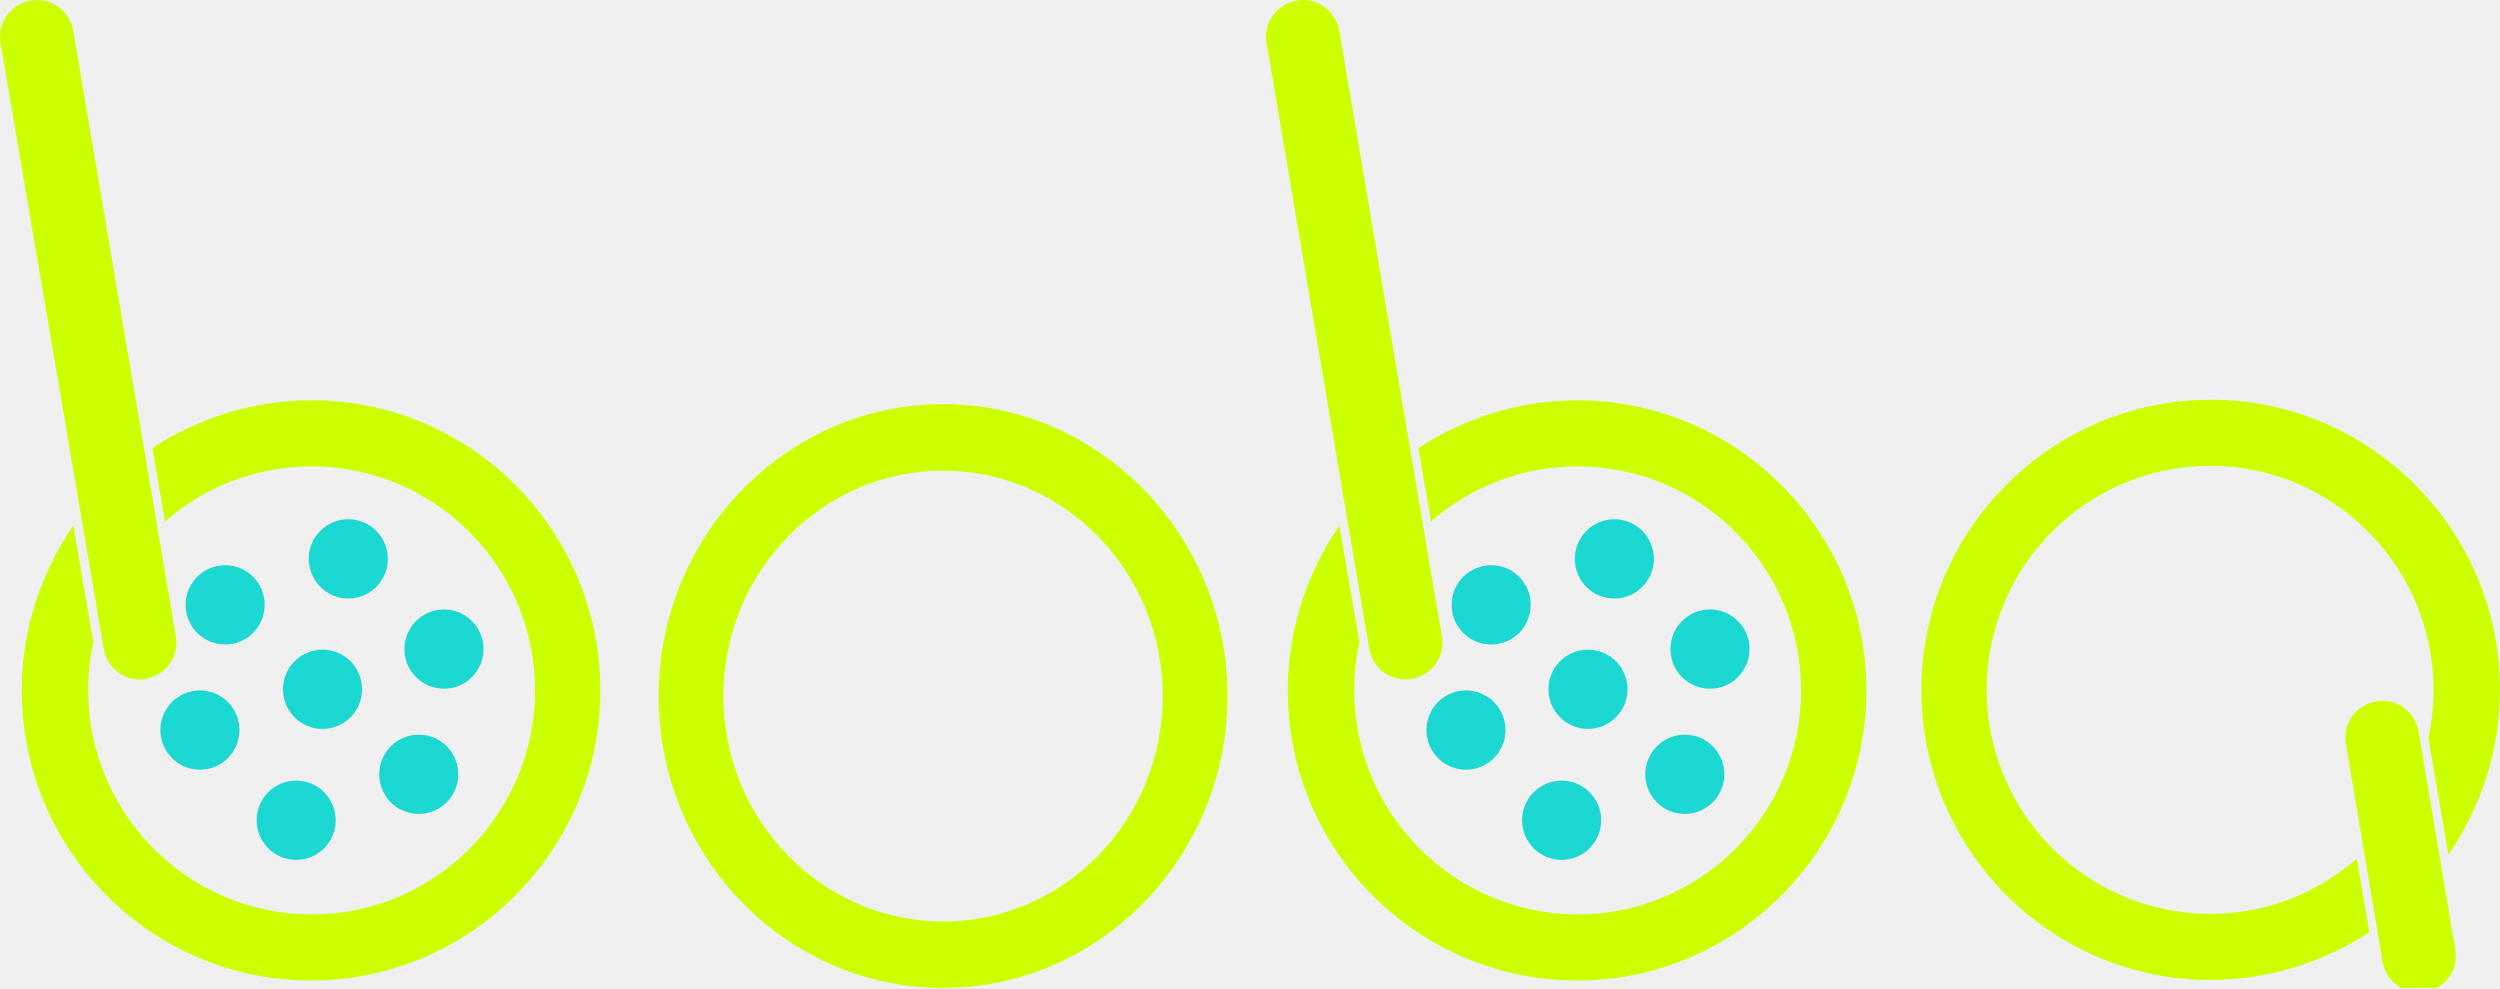
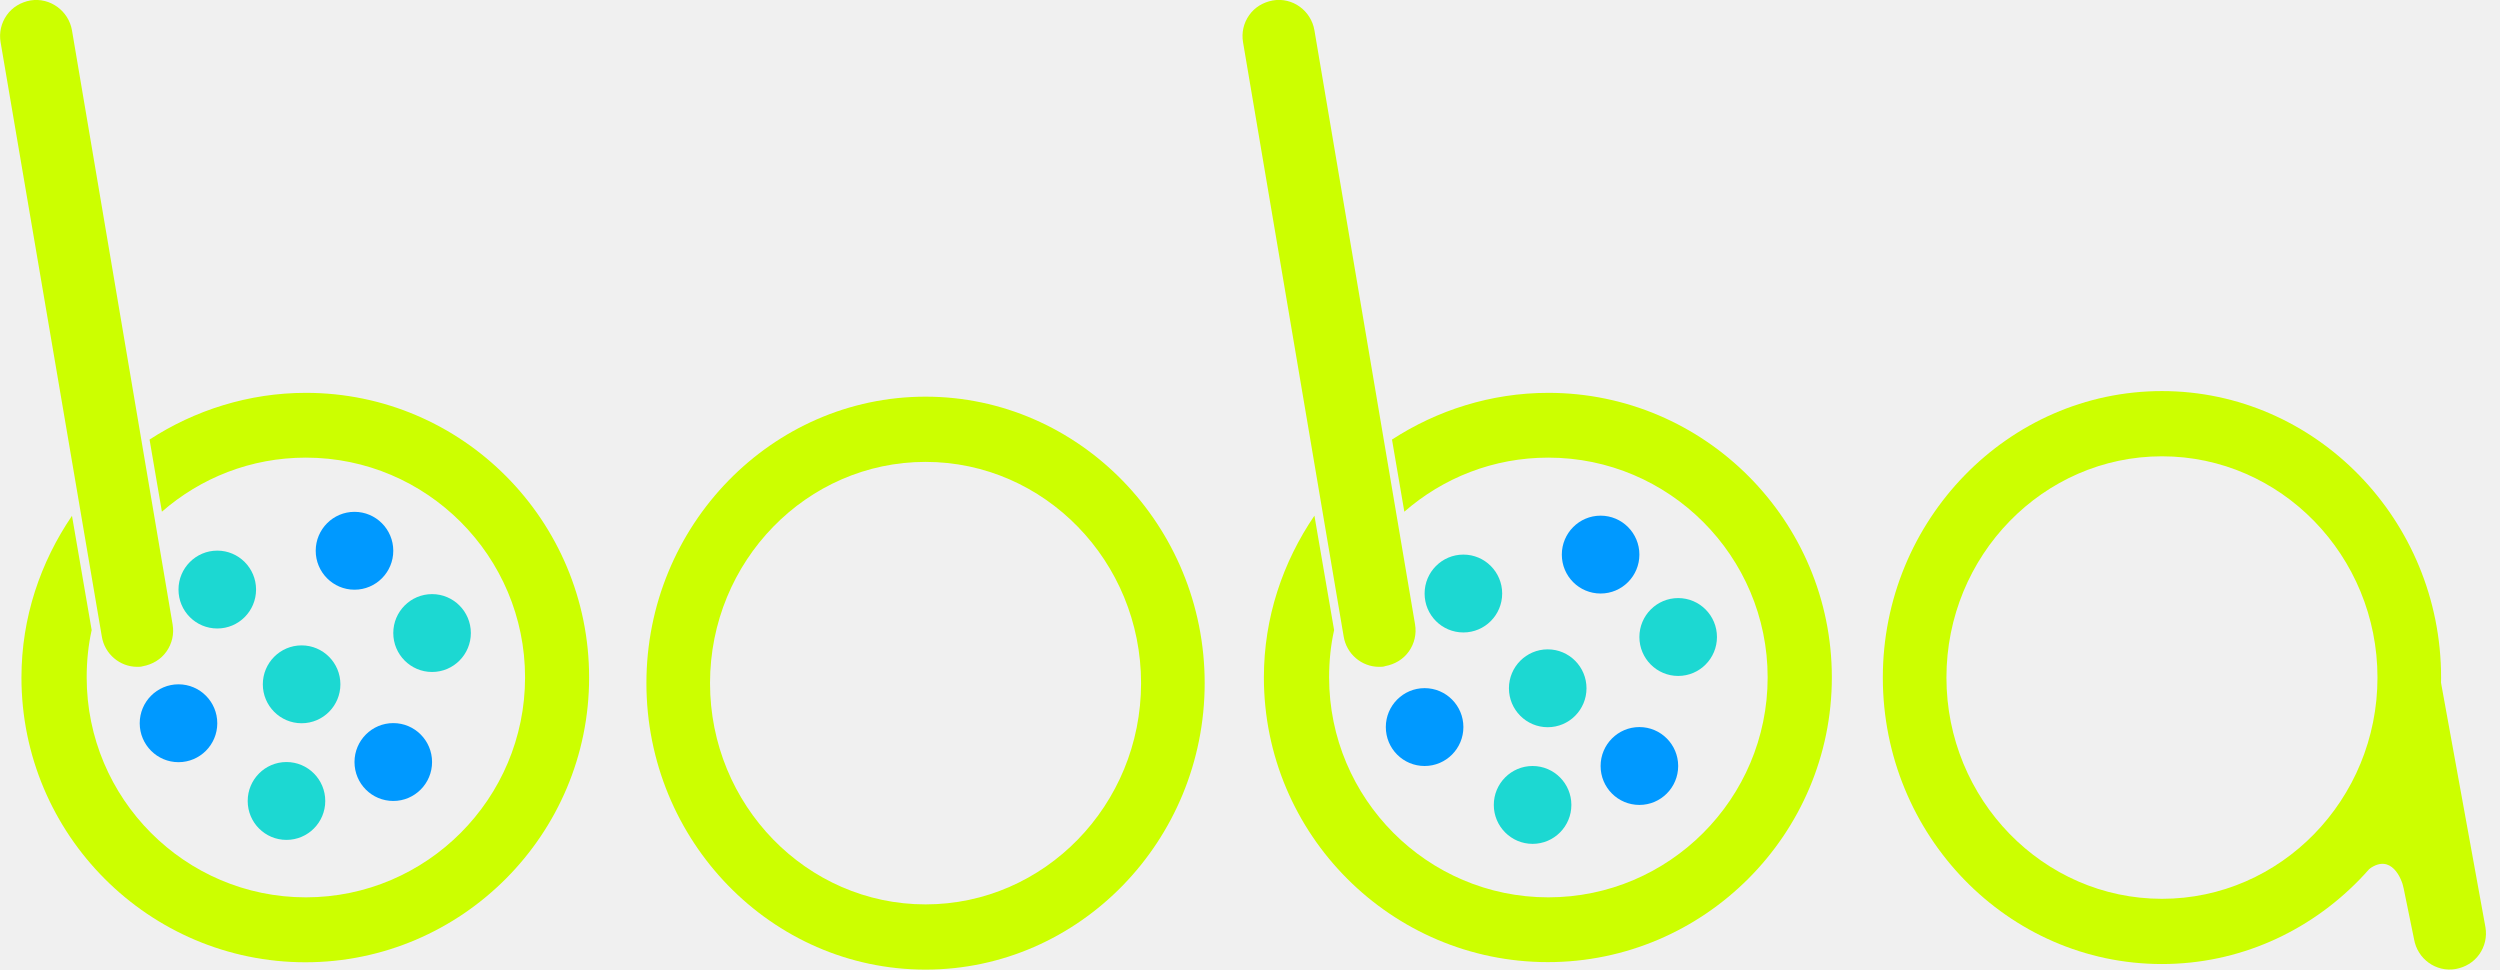
- <svg xmlns="http://www.w3.org/2000/svg" width="167" height="66" viewBox="0 0 167 66" fill="none">
-   <g clip-path="url(#clip0)">
-     <path d="M62.999 65.996C52.502 65.996 43.999 57.231 43.999 46.496C43.999 35.761 52.54 26.996 62.999 26.996C73.458 26.996 81.999 35.761 81.999 46.496C81.999 57.231 73.458 65.996 62.999 65.996ZM62.999 31.437C54.91 31.437 48.326 38.194 48.326 46.496C48.326 54.798 54.91 61.556 62.999 61.556C71.088 61.556 77.672 54.798 77.672 46.496C77.672 38.194 71.088 31.437 62.999 31.437Z" fill="#CCFF00" />
-     <path d="M9.336 45.391C8.15 45.391 7.117 44.508 6.925 43.319L0.037 2.875C-0.078 2.223 0.076 1.57 0.458 1.033C0.841 0.496 1.415 0.15 2.065 0.035C3.405 -0.195 4.668 0.726 4.897 2.069L11.747 42.513C11.862 43.165 11.709 43.818 11.326 44.355C10.944 44.892 10.37 45.237 9.719 45.352C9.604 45.391 9.451 45.391 9.336 45.391Z" fill="#CCFF00" />
-     <path d="M20.817 26.742C16.913 26.742 13.239 27.932 10.178 29.927L11.02 34.839C13.661 32.536 17.066 31.155 20.817 31.155C29.044 31.155 35.741 37.87 35.741 46.12C35.741 54.37 29.044 61.085 20.817 61.085C12.589 61.085 5.892 54.37 5.892 46.12C5.892 45.007 6.007 43.933 6.237 42.897L4.897 35.107C2.754 38.254 1.453 42.014 1.453 46.12C1.453 56.826 10.14 65.498 20.778 65.498C31.417 65.498 40.103 56.787 40.103 46.12C40.103 35.453 31.493 26.742 20.817 26.742Z" fill="#CCFF00" />
-     <path d="M19.783 57.44C21.242 57.44 22.424 56.255 22.424 54.792C22.424 53.33 21.242 52.145 19.783 52.145C18.325 52.145 17.143 53.33 17.143 54.792C17.143 56.255 18.325 57.44 19.783 57.44Z" fill="#1CD8D2" />
-     <path d="M27.973 54.371C29.431 54.371 30.613 53.186 30.613 51.724C30.613 50.262 29.431 49.076 27.973 49.076C26.515 49.076 25.332 50.262 25.332 51.724C25.332 53.186 26.515 54.371 27.973 54.371Z" fill="#1CD8D2" />
-     <path d="M21.544 48.692C23.002 48.692 24.184 47.506 24.184 46.044C24.184 44.582 23.002 43.397 21.544 43.397C20.085 43.397 18.903 44.582 18.903 46.044C18.903 47.506 20.085 48.692 21.544 48.692Z" fill="#1CD8D2" />
-     <path d="M13.354 51.416C14.813 51.416 15.995 50.231 15.995 48.769C15.995 47.306 14.813 46.121 13.354 46.121C11.896 46.121 10.714 47.306 10.714 48.769C10.714 50.231 11.896 51.416 13.354 51.416Z" fill="#1CD8D2" />
-     <path d="M29.656 46.006C31.115 46.006 32.297 44.821 32.297 43.359C32.297 41.896 31.115 40.711 29.656 40.711C28.198 40.711 27.016 41.896 27.016 43.359C27.016 44.821 28.198 46.006 29.656 46.006Z" fill="#1CD8D2" />
-     <path d="M23.266 39.981C24.724 39.981 25.906 38.795 25.906 37.333C25.906 35.871 24.724 34.685 23.266 34.685C21.807 34.685 20.625 35.871 20.625 37.333C20.625 38.795 21.807 39.981 23.266 39.981Z" fill="#1CD8D2" />
-     <path d="M15.038 43.051C16.497 43.051 17.679 41.866 17.679 40.404C17.679 38.941 16.497 37.756 15.038 37.756C13.58 37.756 12.398 38.941 12.398 40.404C12.398 41.866 13.58 43.051 15.038 43.051Z" fill="#1CD8D2" />
-     <path d="M93.87 45.391C92.683 45.391 91.65 44.508 91.459 43.319L84.609 2.875C84.494 2.223 84.647 1.57 85.03 1.033C85.413 0.496 85.987 0.15 86.637 0.035C87.977 -0.195 89.239 0.726 89.469 2.069L96.319 42.513C96.434 43.165 96.281 43.818 95.898 44.355C95.515 44.892 94.941 45.237 94.291 45.352C94.176 45.391 94.023 45.391 93.87 45.391Z" fill="#CCFF00" />
-     <path d="M105.388 26.742C101.485 26.742 97.811 27.932 94.75 29.927L95.592 34.839C98.232 32.536 101.638 31.155 105.388 31.155C113.616 31.155 120.313 37.87 120.313 46.12C120.313 54.37 113.616 61.085 105.388 61.085C97.161 61.085 90.464 54.37 90.464 46.12C90.464 45.007 90.579 43.933 90.808 42.897L89.469 35.107C87.326 38.254 86.025 42.014 86.025 46.12C86.025 56.826 94.712 65.498 105.35 65.498C115.988 65.498 124.675 56.787 124.675 46.12C124.675 35.453 116.027 26.742 105.388 26.742Z" fill="#CCFF00" />
-     <path d="M104.317 57.44C105.775 57.44 106.957 56.255 106.957 54.792C106.957 53.33 105.775 52.145 104.317 52.145C102.858 52.145 101.676 53.33 101.676 54.792C101.676 56.255 102.858 57.44 104.317 57.44Z" fill="#1CD8D2" />
-     <path d="M112.544 54.371C114.003 54.371 115.185 53.186 115.185 51.724C115.185 50.262 114.003 49.076 112.544 49.076C111.086 49.076 109.904 50.262 109.904 51.724C109.904 53.186 111.086 54.371 112.544 54.371Z" fill="#1CD8D2" />
-     <path d="M106.077 48.692C107.535 48.692 108.717 47.506 108.717 46.044C108.717 44.582 107.535 43.397 106.077 43.397C104.619 43.397 103.437 44.582 103.437 46.044C103.437 47.506 104.619 48.692 106.077 48.692Z" fill="#1CD8D2" />
-     <path d="M97.926 51.416C99.384 51.416 100.567 50.231 100.567 48.769C100.567 47.306 99.384 46.121 97.926 46.121C96.468 46.121 95.286 47.306 95.286 48.769C95.286 50.231 96.468 51.416 97.926 51.416Z" fill="#1CD8D2" />
-     <path d="M114.228 46.006C115.686 46.006 116.868 44.821 116.868 43.359C116.868 41.896 115.686 40.711 114.228 40.711C112.77 40.711 111.587 41.896 111.587 43.359C111.587 44.821 112.77 46.006 114.228 46.006Z" fill="#1CD8D2" />
-     <path d="M107.837 39.981C109.296 39.981 110.478 38.795 110.478 37.333C110.478 35.871 109.296 34.685 107.837 34.685C106.379 34.685 105.197 35.871 105.197 37.333C105.197 38.795 106.379 39.981 107.837 39.981Z" fill="#1CD8D2" />
-     <path d="M99.61 43.051C101.068 43.051 102.25 41.866 102.25 40.404C102.25 38.941 101.068 37.756 99.61 37.756C98.152 37.756 96.969 38.941 96.969 40.404C96.969 41.866 98.152 43.051 99.61 43.051Z" fill="#1CD8D2" />
-     <path d="M159.154 46.81C160.34 46.81 161.374 47.693 161.565 48.883L164.014 63.426C164.129 64.078 163.976 64.73 163.593 65.267C163.21 65.805 162.636 66.15 161.986 66.265C160.647 66.495 159.384 65.574 159.154 64.231L156.705 49.688C156.59 49.036 156.743 48.384 157.126 47.847C157.509 47.309 158.083 46.964 158.733 46.849C158.848 46.81 159.001 46.81 159.154 46.81Z" fill="#CCFF00" />
-     <path d="M147.636 65.459C151.539 65.459 155.213 64.269 158.274 62.274L157.432 57.362C154.792 59.665 151.386 61.046 147.636 61.046C139.408 61.046 132.711 54.331 132.711 46.081C132.711 37.831 139.408 31.116 147.636 31.116C155.863 31.116 162.56 37.831 162.56 46.081C162.56 47.194 162.445 48.268 162.215 49.304L163.555 57.094C165.698 53.947 166.999 50.187 166.999 46.081C166.999 35.375 158.312 26.703 147.674 26.703C137.035 26.703 128.349 35.413 128.349 46.081C128.349 56.748 136.997 65.459 147.636 65.459Z" fill="#CCFF00" />
-   </g>
-   <defs>
-     <clipPath id="clip0">
-       <rect width="167" height="66" fill="white" />
-     </clipPath>
-   </defs>
+ <svg xmlns="http://www.w3.org/2000/svg" version="1.1" id="Layer_1" x="0px" y="0px" viewBox="0 0 170.17 66" style="enable-background:new 0 0 170.17 66;" xml:space="preserve">
+   <style type="text/css">
+ 	.st0{fill:none;}
+ 	.st1{fill:#CCFF00;}
+ 	.st2{fill:#1CD8D2;}
+ 	.st3{fill:#0099FF;}
+ </style>
+   <rect class="st0" width="167" height="66" />
+   <path class="st1" d="M63,66c-10.5,0-19-8.77-19-19.5C44,35.76,52.54,27,63,27s19,8.77,19,19.5S73.46,66,63,66z M63,31.44  c-8.09,0-14.67,6.76-14.67,15.06S54.91,61.56,63,61.56S77.67,54.8,77.67,46.5S71.09,31.44,63,31.44z" />
+   <path class="st1" d="M9.34,45.39c-1.19,0-2.22-0.88-2.41-2.07L0.04,2.87c-0.11-0.65,0.04-1.3,0.42-1.84s0.96-0.88,1.61-1  c1.33-0.22,2.6,0.7,2.83,2.04l6.85,40.44c0.11,0.65-0.04,1.3-0.42,1.84s-0.96,0.88-1.61,1C9.6,45.39,9.45,45.39,9.34,45.39z" />
+   <path class="st1" d="M20.82,26.74c-3.9,0-7.58,1.19-10.64,3.18l0.84,4.91c2.64-2.3,6.05-3.68,9.8-3.68  c8.23,0,14.92,6.71,14.92,14.96s-6.7,14.97-14.92,14.97c-8.23,0-14.92-6.72-14.92-14.97c0-1.11,0.11-2.19,0.34-3.22L4.9,35.11  c-2.14,3.15-3.44,6.91-3.44,11.01c0,10.71,8.69,19.38,19.33,19.38S40.1,56.79,40.1,46.12S31.49,26.74,20.82,26.74z" />
+   <path class="st1" d="M93.87,45.39c-1.19,0-2.22-0.88-2.41-2.07L84.61,2.87c-0.11-0.65,0.04-1.3,0.42-1.84s0.96-0.88,1.61-1  c1.34-0.23,2.6,0.69,2.83,2.03l6.85,40.44c0.11,0.65-0.04,1.3-0.42,1.84s-0.96,0.88-1.61,1C94.18,45.39,94.02,45.39,93.87,45.39z" />
+   <path class="st1" d="M105.39,26.74c-3.9,0-7.58,1.19-10.64,3.18l0.84,4.91c2.64-2.3,6.05-3.68,9.8-3.68  c8.23,0,14.93,6.71,14.93,14.96s-6.7,14.97-14.93,14.97s-14.92-6.72-14.92-14.97c0-1.11,0.11-2.19,0.34-3.22l-1.34-7.79  c-2.14,3.15-3.44,6.91-3.44,11.01c0,10.71,8.69,19.38,19.33,19.38s19.33-8.71,19.33-19.38S116.03,26.74,105.39,26.74z" />
+   <path class="st2" d="M104.32,57.44c1.46,0,2.64-1.19,2.64-2.65c0-1.46-1.18-2.65-2.64-2.65s-2.64,1.19-2.64,2.65  S102.86,57.44,104.32,57.44z" />
+   <path class="st3" d="M111.59,54.79c1.46,0,2.64-1.19,2.64-2.65c0-1.46-1.18-2.65-2.64-2.65s-2.64,1.19-2.64,2.65  C108.95,53.61,110.13,54.79,111.59,54.79z" />
+   <path class="st2" d="M105.35,49.5c1.46,0,2.64-1.19,2.64-2.65c0-1.46-1.18-2.65-2.64-2.65s-2.64,1.19-2.64,2.65  S103.89,49.5,105.35,49.5z" />
+   <path class="st3" d="M96.97,52.14c1.46,0,2.64-1.19,2.64-2.65c0-1.46-1.18-2.65-2.64-2.65s-2.64,1.19-2.64,2.65  C94.33,50.96,95.51,52.14,96.97,52.14z" />
+   <path class="st2" d="M114.23,46.01c1.46,0,2.64-1.19,2.64-2.65s-1.18-2.65-2.64-2.65s-2.64,1.19-2.64,2.65  S112.77,46.01,114.23,46.01z" />
+   <path class="st3" d="M108.95,40.4c1.46,0,2.64-1.19,2.64-2.65c0-1.46-1.18-2.65-2.64-2.65s-2.64,1.19-2.64,2.65  C106.31,39.22,107.49,40.4,108.95,40.4z" />
+   <path class="st2" d="M99.61,43.05c1.46,0,2.64-1.19,2.64-2.65c0-1.46-1.18-2.65-2.64-2.65s-2.64,1.19-2.64,2.65  C96.97,41.87,98.15,43.05,99.61,43.05z" />
+   <path class="st1" d="M164.32,46.5c1.19,0,1.65-1.19,1.84,0l3.02,16.62c0.11,0.65-0.04,1.3-0.42,1.84s-0.96,0.88-1.61,1  c-1.34,0.23-2.6-0.69-2.83-2.03l-0.71-3.47c-0.12-0.65-0.84-2.37-2.3-1.34c-0.54,0.38,1.94-12.46,2.59-12.58  C164.02,46.5,164.17,46.5,164.32,46.5z" />
+   <path class="st1" d="M147.16,65.62c-10.5,0-19-8.77-19-19.5s8.54-19.5,19-19.5s19,8.77,19,19.5  C166.16,56.86,157.62,65.62,147.16,65.62z M147.16,31.06c-8.09,0-14.67,6.76-14.67,15.06s6.58,15.06,14.67,15.06  s14.67-6.76,14.67-15.06S155.25,31.06,147.16,31.06z" />
+   <path class="st2" d="M19.5,57.17c1.46,0,2.64-1.19,2.64-2.65c0-1.46-1.18-2.65-2.64-2.65s-2.64,1.19-2.64,2.65  C16.86,55.99,18.04,57.17,19.5,57.17z" />
+   <path class="st3" d="M26.77,54.52c1.46,0,2.64-1.19,2.64-2.65c0-1.46-1.18-2.65-2.64-2.65s-2.64,1.19-2.64,2.65  C24.13,53.34,25.31,54.52,26.77,54.52z" />
+   <path class="st2" d="M20.53,49.23c1.46,0,2.64-1.19,2.64-2.65c0-1.46-1.18-2.65-2.64-2.65s-2.64,1.19-2.64,2.65  C17.89,48.04,19.07,49.23,20.53,49.23z" />
+   <path class="st3" d="M12.15,51.88c1.46,0,2.64-1.19,2.64-2.65c0-1.46-1.18-2.65-2.64-2.65s-2.64,1.19-2.64,2.65  C9.51,50.69,10.69,51.88,12.15,51.88z" />
+   <path class="st2" d="M29.41,45.74c1.46,0,2.64-1.19,2.64-2.65s-1.18-2.65-2.64-2.65s-2.64,1.19-2.64,2.65S27.95,45.74,29.41,45.74z" />
+   <path class="st3" d="M24.13,40.14c1.46,0,2.64-1.19,2.64-2.65c0-1.46-1.18-2.65-2.64-2.65c-1.46,0-2.64,1.19-2.64,2.65  S22.67,40.14,24.13,40.14z" />
+   <path class="st2" d="M14.79,42.78c1.46,0,2.64-1.19,2.64-2.65c0-1.46-1.18-2.65-2.64-2.65s-2.64,1.19-2.64,2.65  C12.15,41.6,13.33,42.78,14.79,42.78z" />
</svg>
